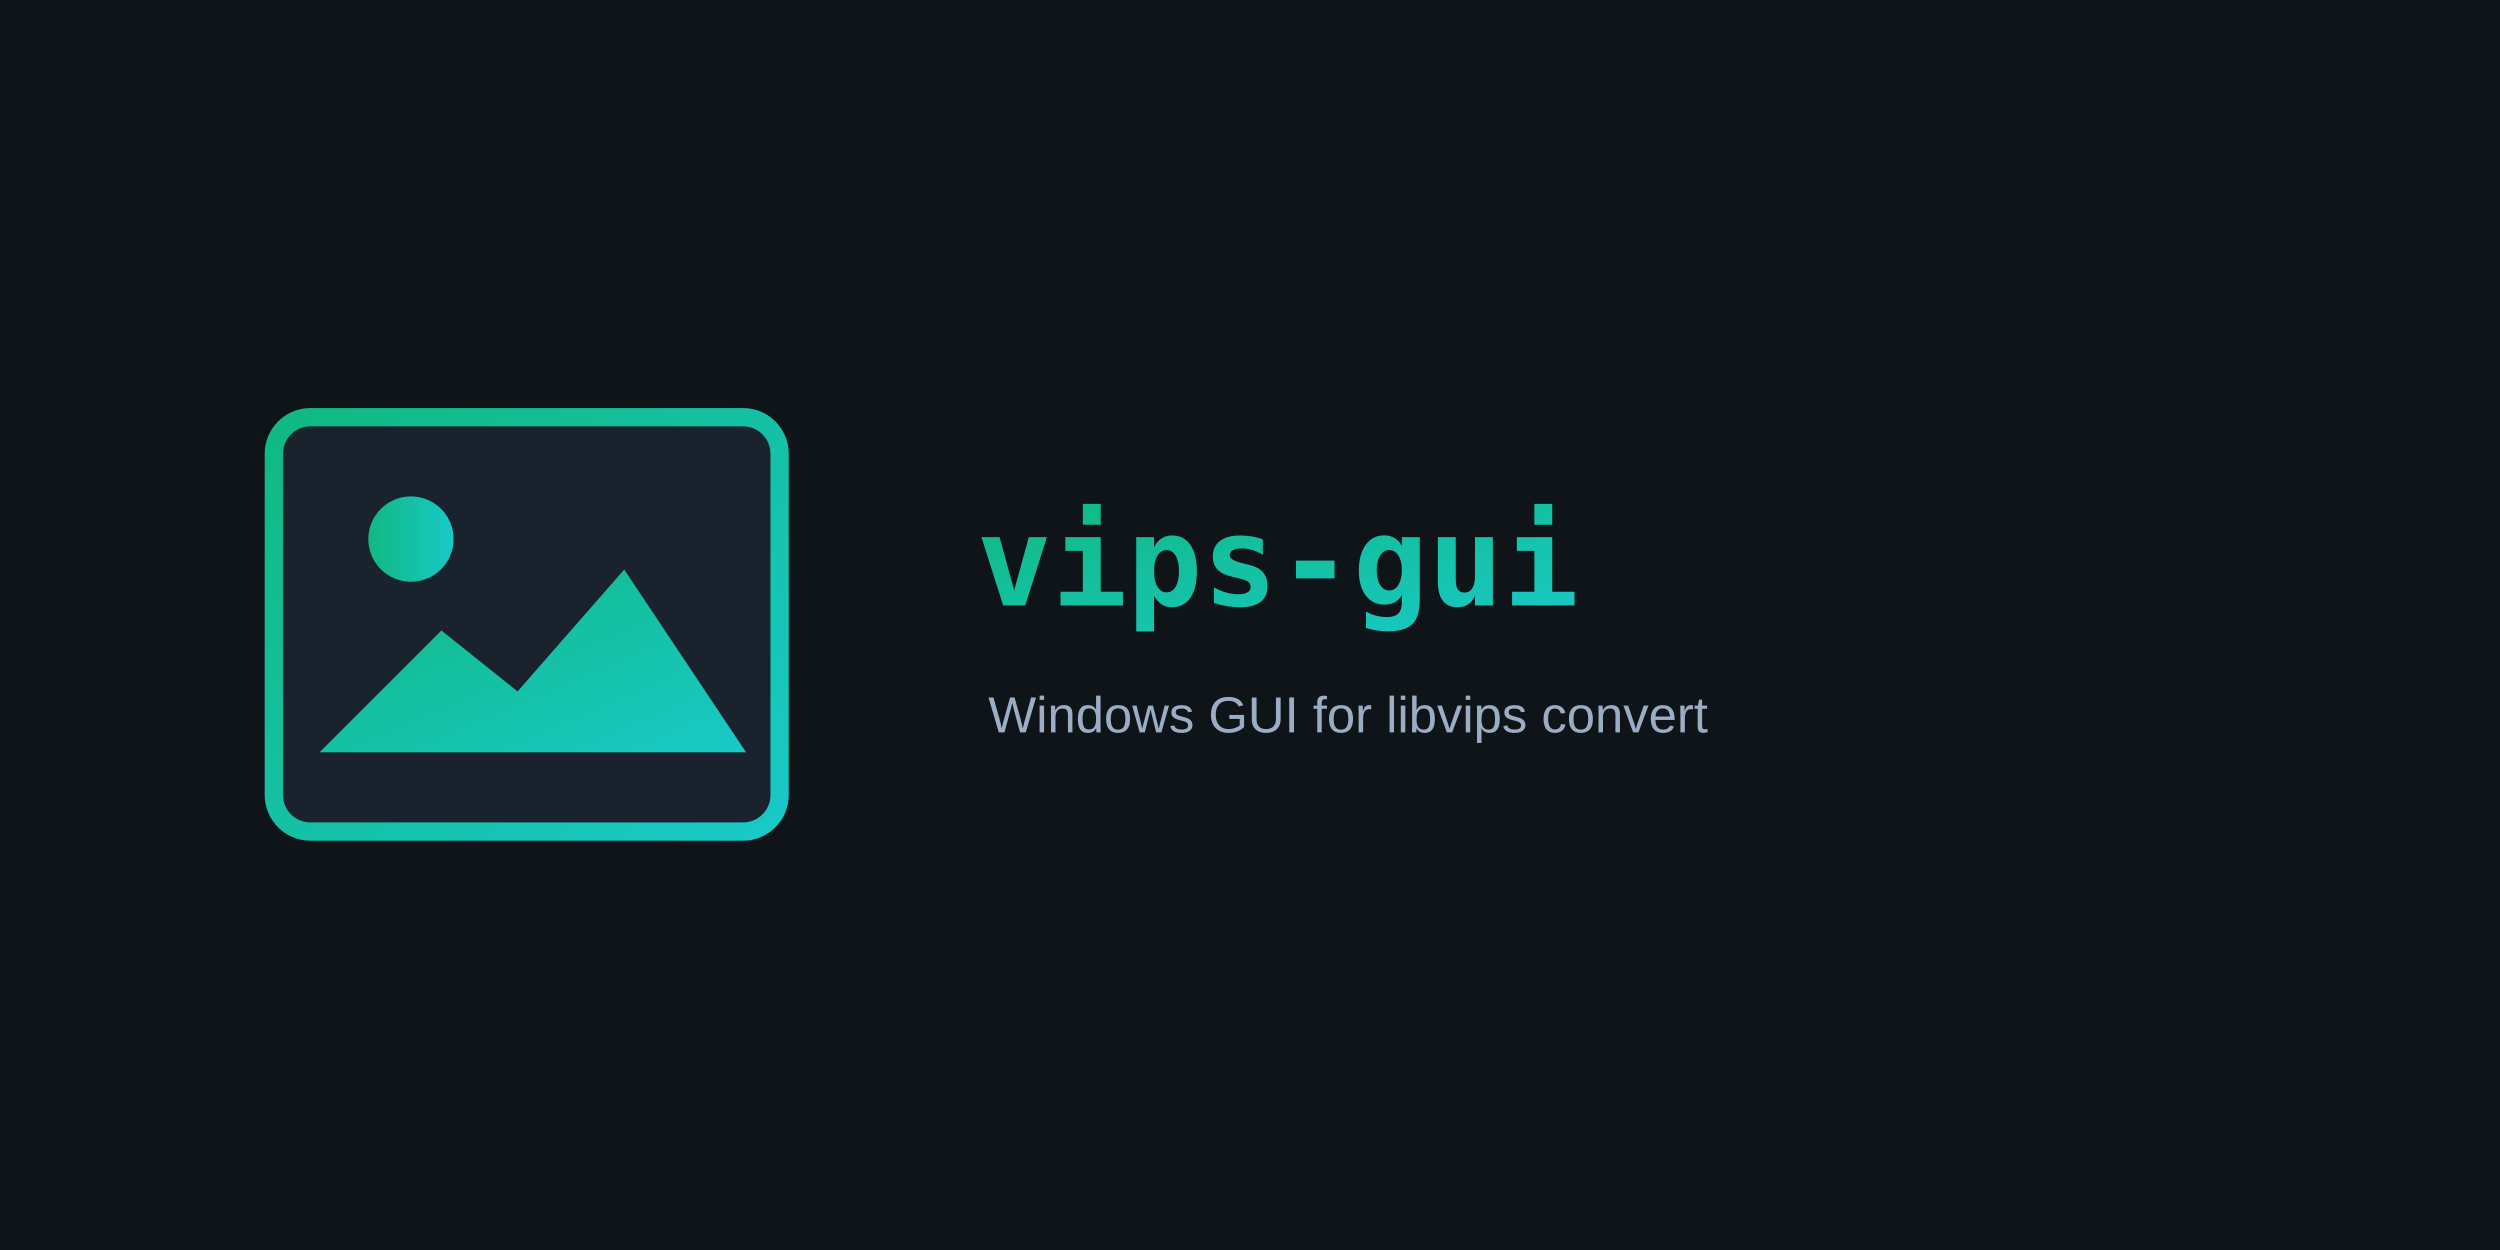
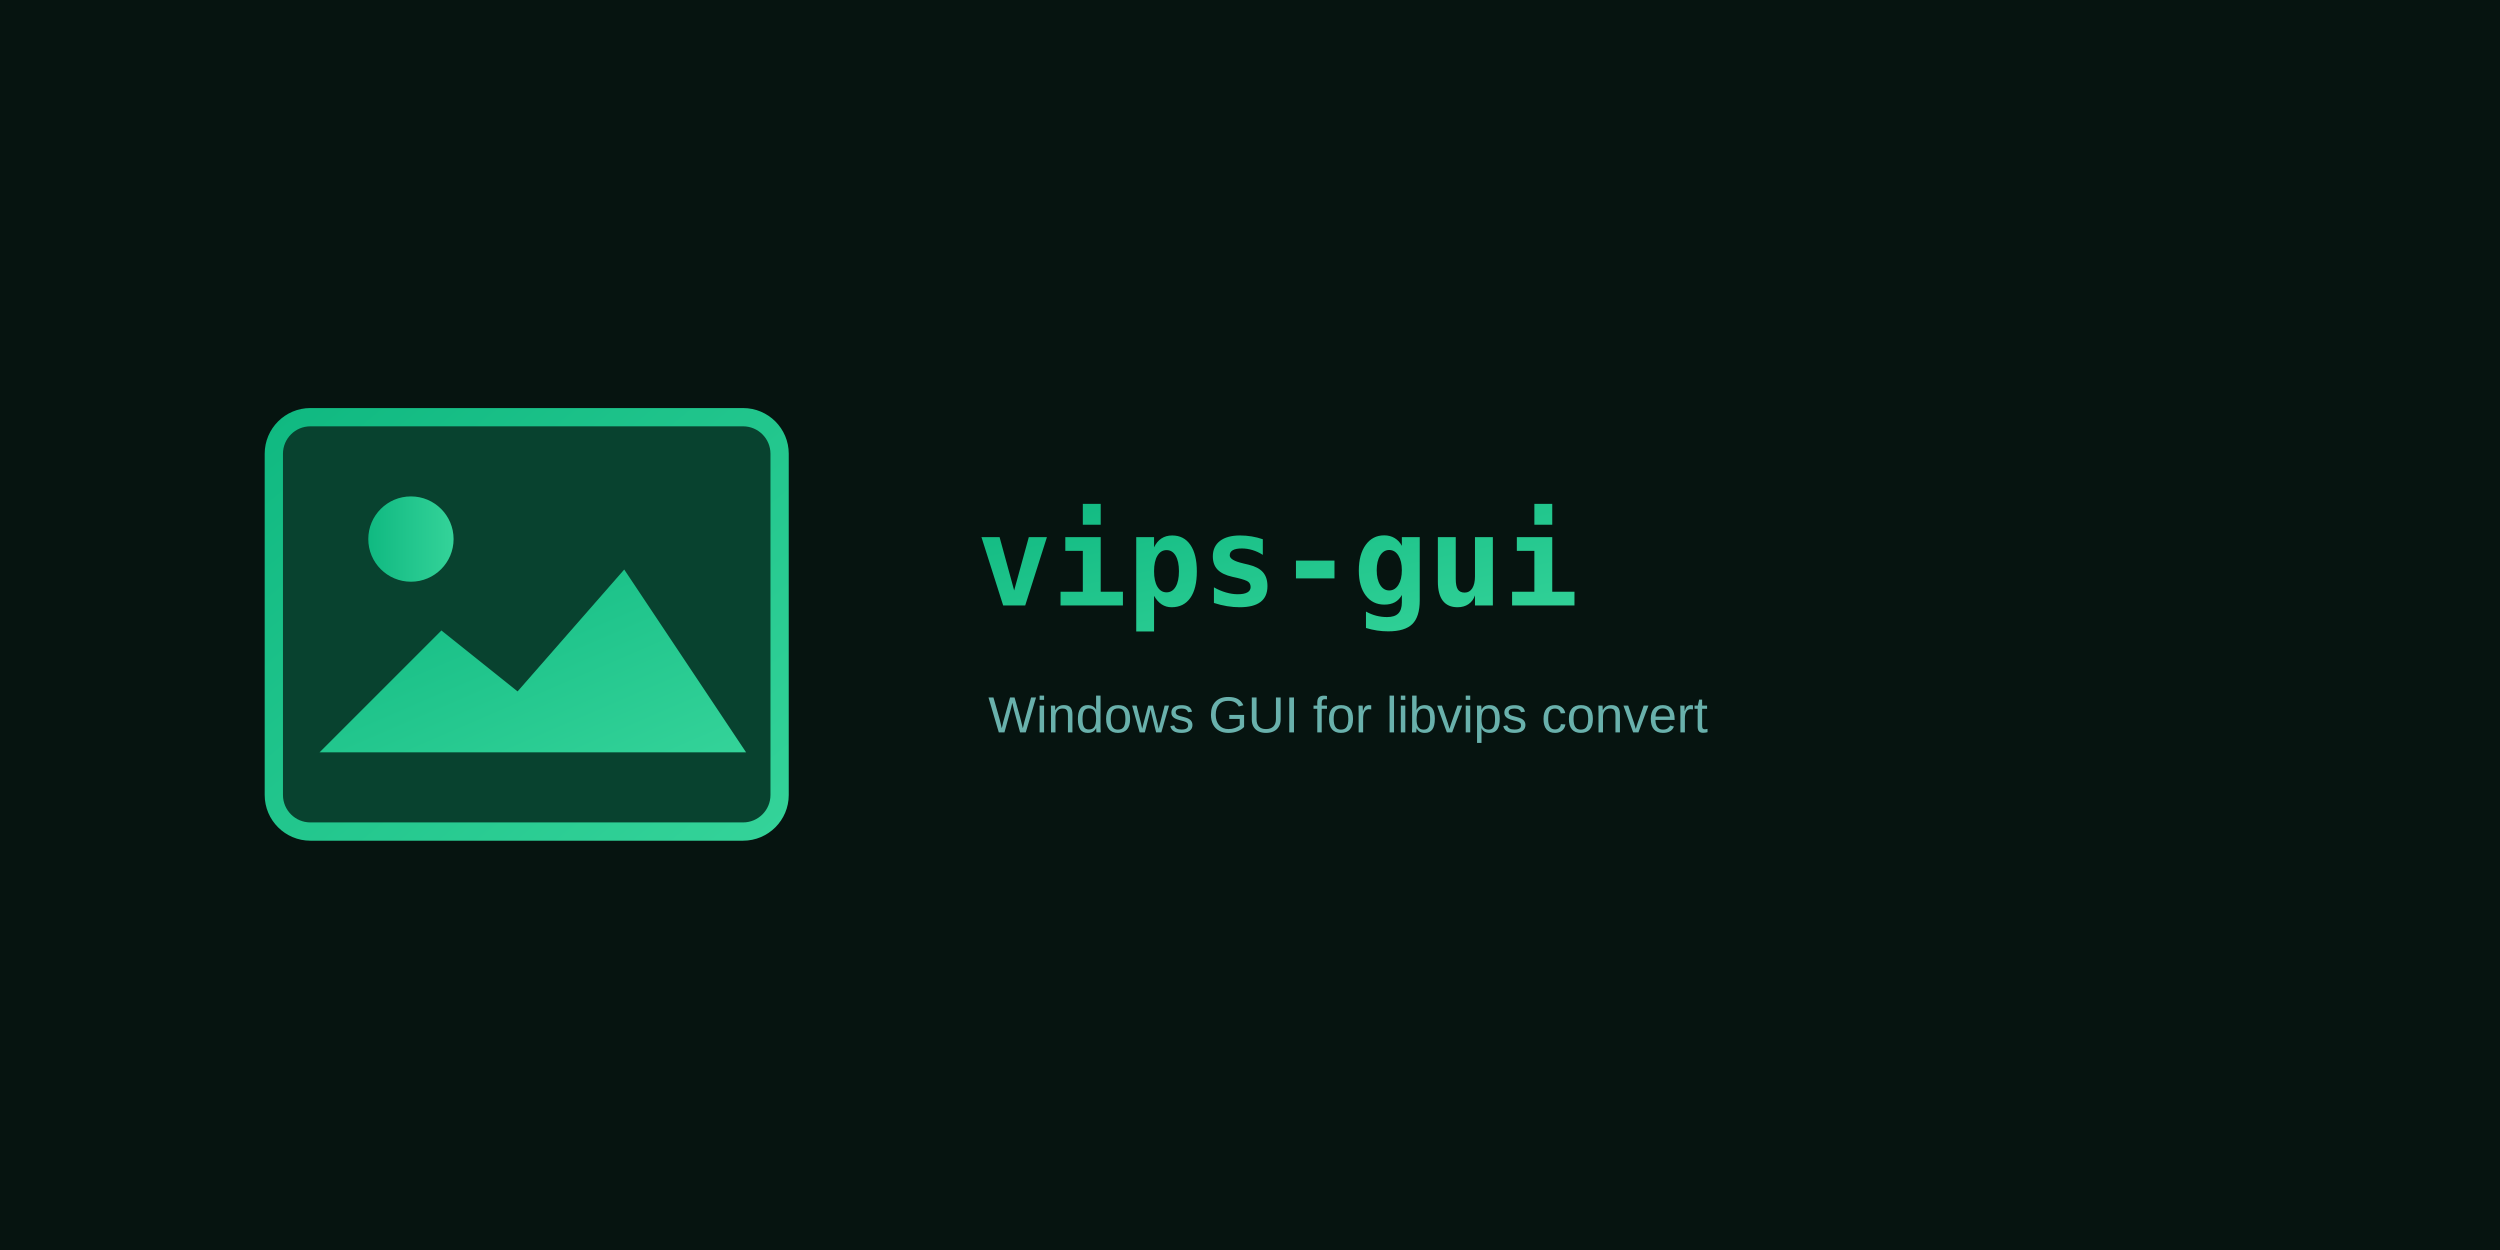
<svg xmlns="http://www.w3.org/2000/svg" viewBox="0 0 1280 640" width="1280" height="640" role="img" aria-label="vips-gui">
  <defs>
    <linearGradient id="ac" x1="0" y1="0" x2="1" y2="1">
      <stop offset="0" stop-color="#10b981" />
-       <stop offset="1" stop-color="#19c9c7" />
+       <stop offset="1" stop-color="#34d399" />
    </linearGradient>
    <linearGradient id="gWarm" x1="0%" y1="0%" x2="100%" y2="0%">
      <stop offset="0%" stop-color="#10b981" />
-       <stop offset="100%" stop-color="#19c9c7" />
+       <stop offset="100%" stop-color="#34d399" />
    </linearGradient>
    <linearGradient id="canvasGrad" x1="0%" y1="0%" x2="100%" y2="100%">
-       <stop offset="0%" stop-color="#0a0e14" />
-       <stop offset="45%" stop-color="#151c28" />
-       <stop offset="100%" stop-color="#0c1820" />
-     </linearGradient>
-     <linearGradient id="bg" x1="0" y1="0" x2="1" y2="1">
-       <stop offset="0" stop-color="#1e1b4b" />
-       <stop offset="0.55" stop-color="#0f3a4a" />
-       <stop offset="1" stop-color="#0f766e" />
+       <stop offset="0%" stop-color="#061714" />
+       <stop offset="45%" stop-color="#083828" />
+       <stop offset="100%" stop-color="#061410" />
    </linearGradient>
    <radialGradient id="glowA" cx="18%" cy="22%" r="55%">
-       <stop offset="0%" stop-color="#10b981" stop-opacity="0.22" />
+       <stop offset="0%" stop-color="#10b981" stop-opacity="0.28" />
      <stop offset="100%" stop-color="#10b981" stop-opacity="0" />
    </radialGradient>
    <radialGradient id="glowB" cx="88%" cy="78%" r="50%">
-       <stop offset="0%" stop-color="#19c9c7" stop-opacity="0.20" />
-       <stop offset="100%" stop-color="#19c9c7" stop-opacity="0" />
+       <stop offset="0%" stop-color="#34d399" stop-opacity="0.24" />
+       <stop offset="100%" stop-color="#34d399" stop-opacity="0" />
    </radialGradient>
  </defs>
-   <rect width="1280" height="640" fill="#0f1419" />
+   <rect width="1280" height="640" fill="#061410" />
  <g transform="translate(70 120) scale(0.78)">
-     <rect x="90" y="120" width="332" height="272" rx="24" fill="#1a222d" stroke="url(#ac)" stroke-width="12" />
+     <rect x="90" y="120" width="332" height="272" rx="24" fill="#08422f" stroke="url(#ac)" stroke-width="12" />
    <circle cx="180" cy="200" r="28" fill="url(#gWarm)" />
    <path d="M120 340 L200 260 L250 300 L320 220 L400 340 Z" fill="url(#ac)" />
  </g>
  <text x="500" y="310" font-family="Consolas, Cascadia Mono, monospace" font-weight="700" font-size="64" fill="url(#ac)">vips-gui</text>
-   <text x="506" y="375" font-family="Segoe UI, Arial, sans-serif" font-size="26" fill="#9aadc4">Windows GUI for libvips convert</text>
+   <text x="506" y="375" font-family="Segoe UI, Arial, sans-serif" font-size="26" fill="#69b1ac">Windows GUI for libvips convert</text>
</svg>
